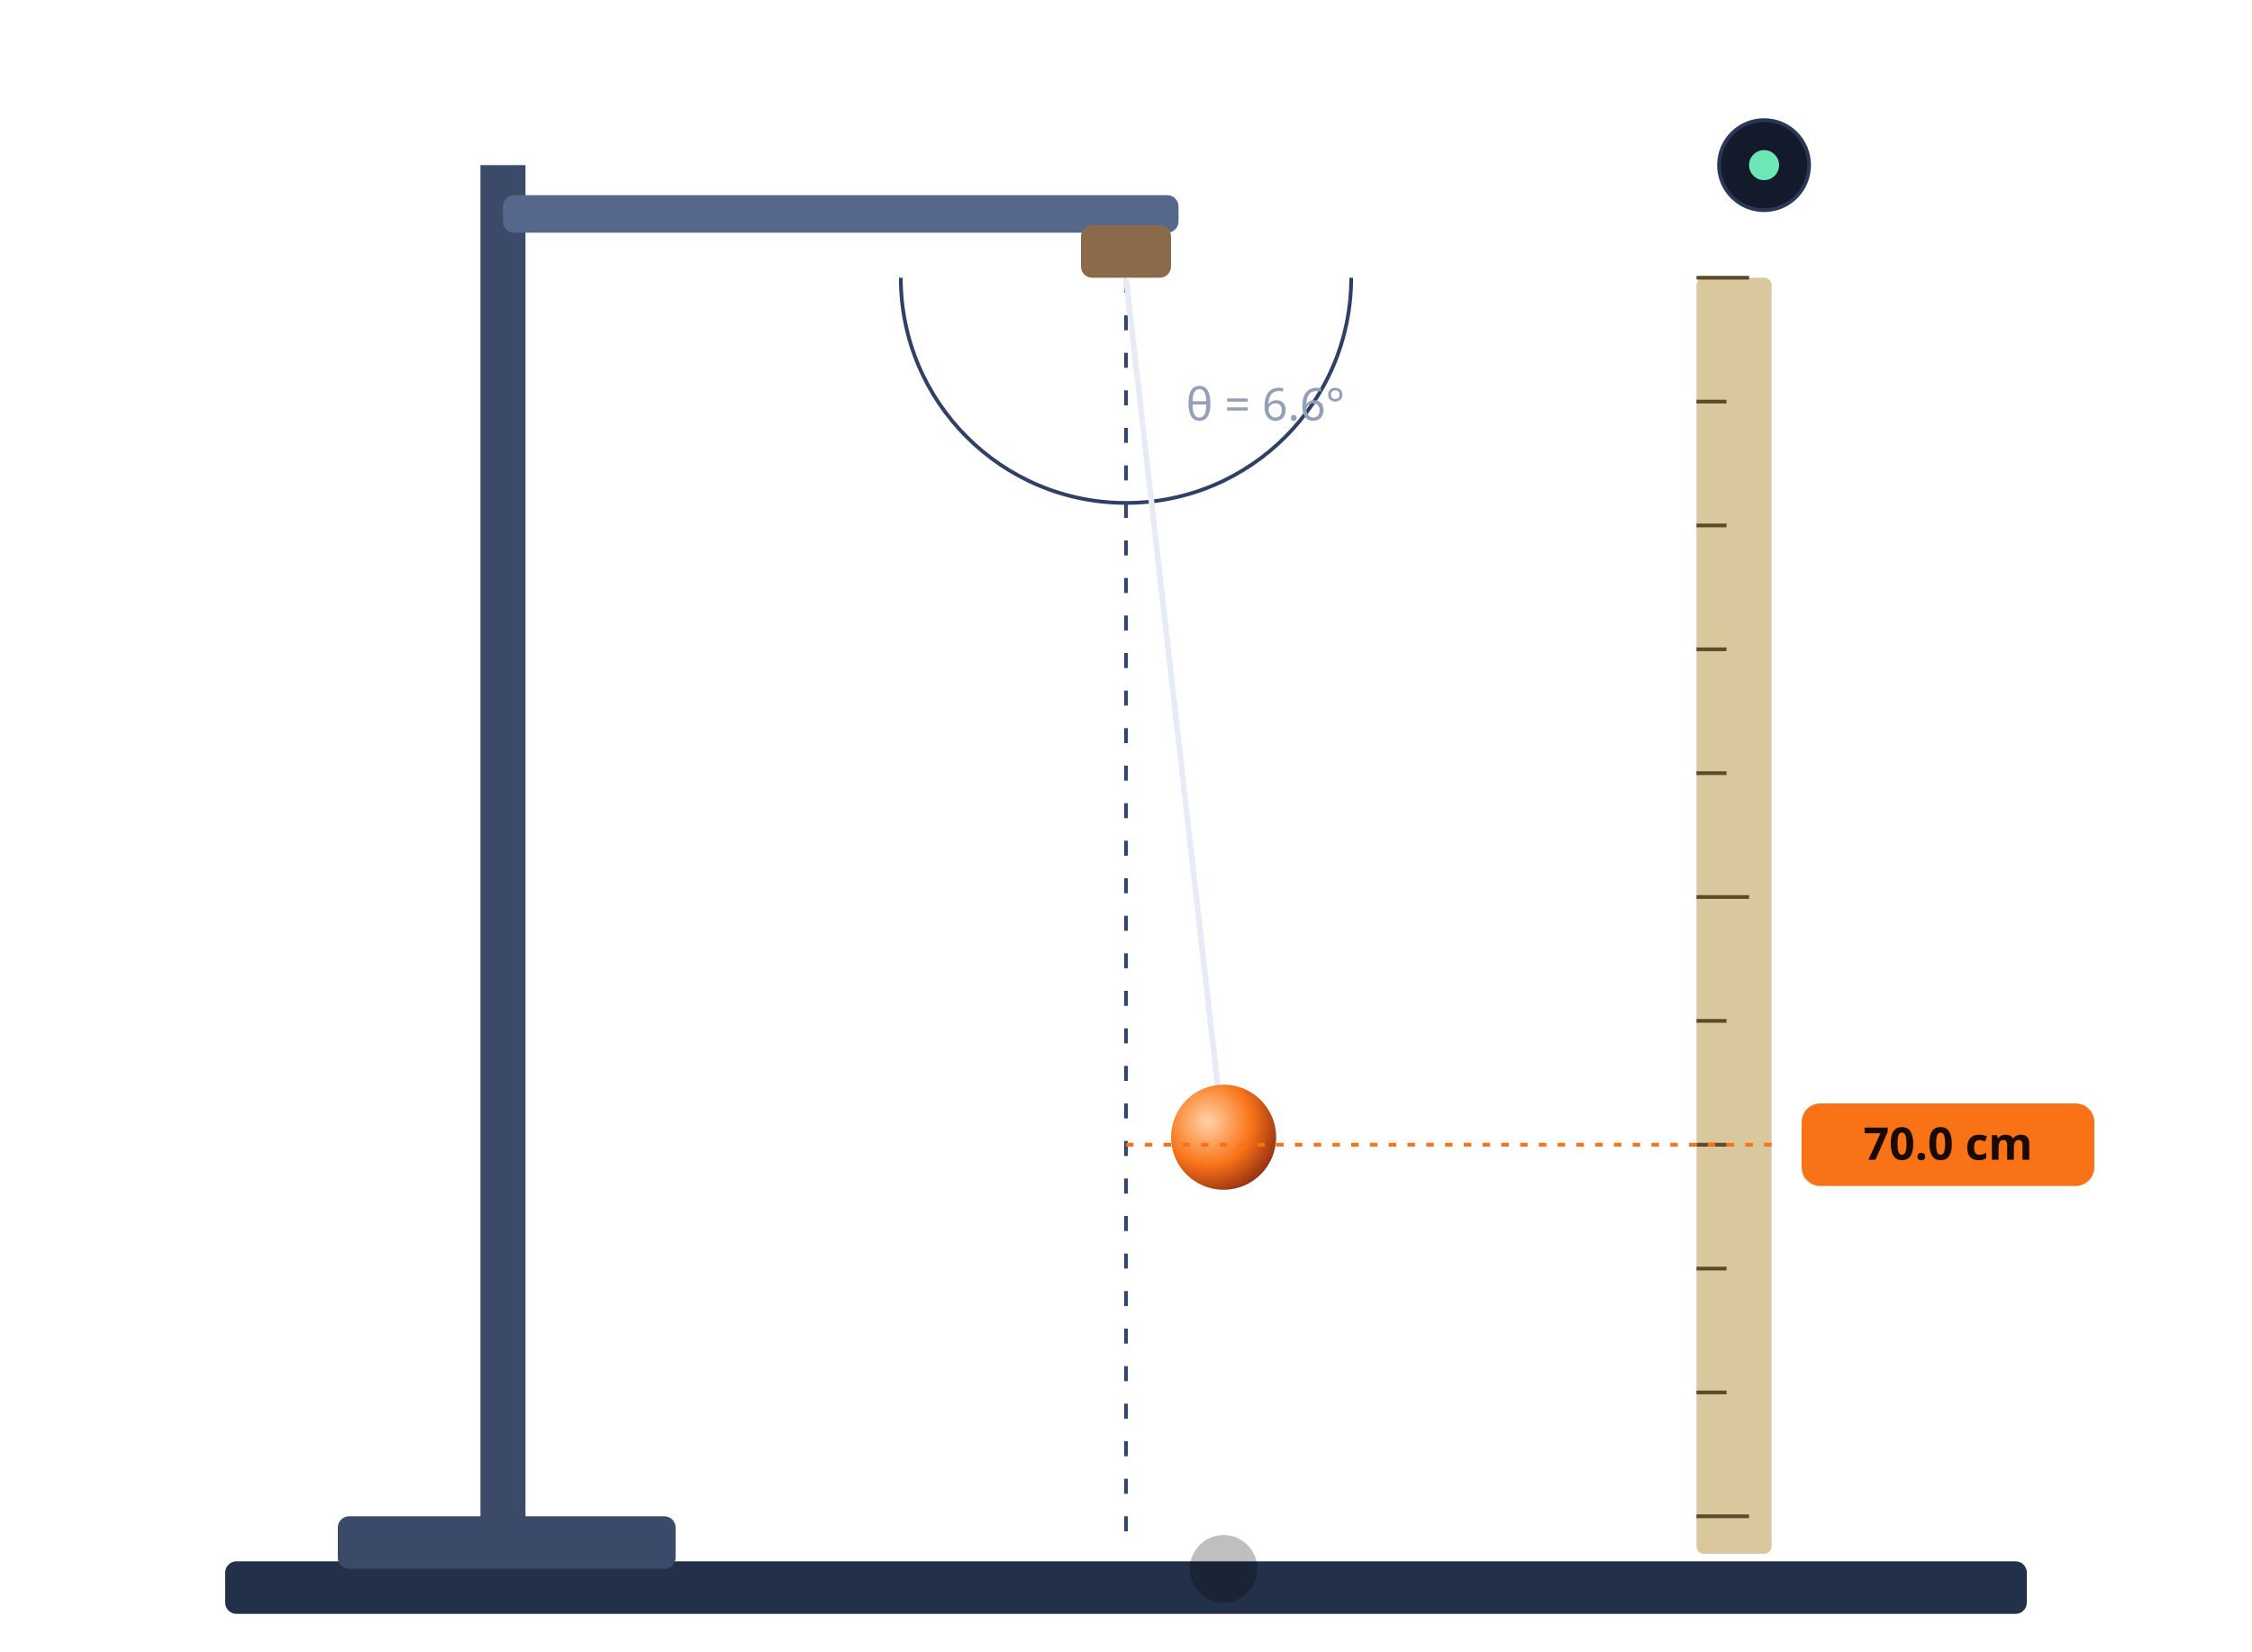
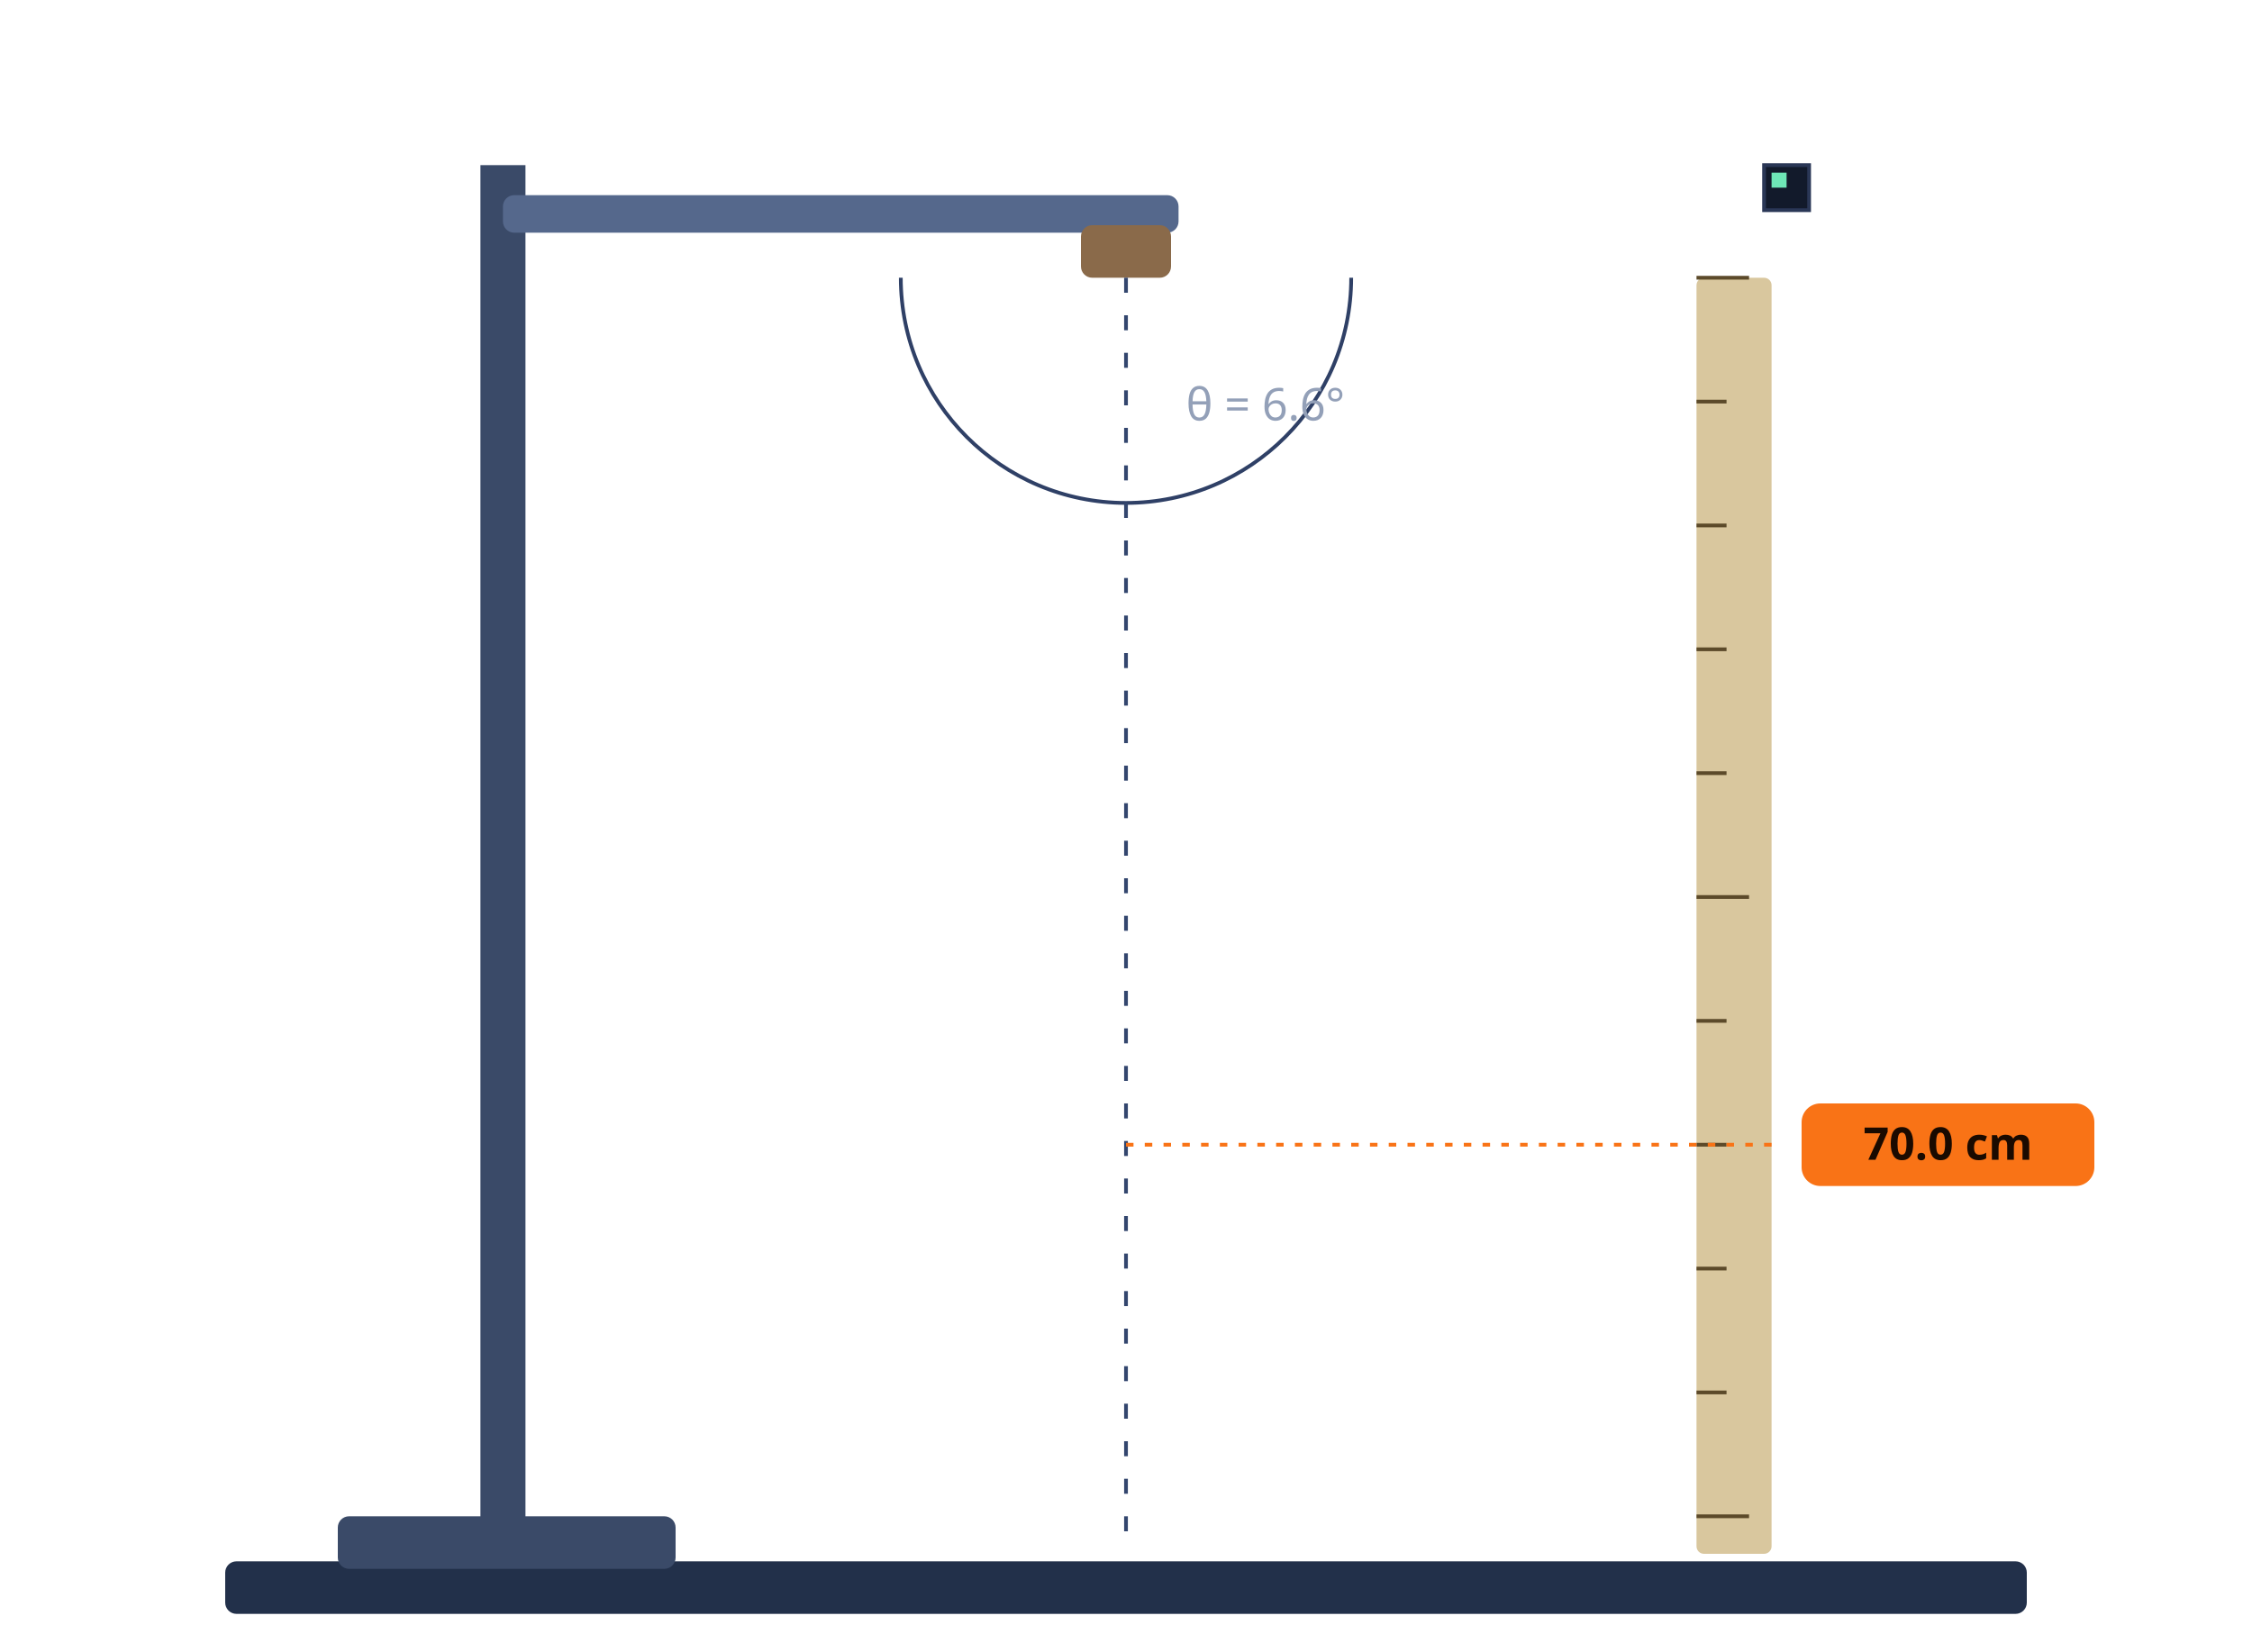
- <svg xmlns="http://www.w3.org/2000/svg" viewBox="0 0 600 440" role="img" aria-label="Pendulum of length 70 centimetres swinging from a retort stand" width="1200" height="880">
+ <svg xmlns="http://www.w3.org/2000/svg" viewBox="0 0 600 440" role="img" aria-label="Pendulum of length 70 centimetres swinging from a retort stand" width="1200" height="880" style="animation: none;">
  <defs>
    <radialGradient id="bobg" cx="35%" cy="35%" r="70%">
      <stop offset="0%" stop-color="#FFD3A8" />
      <stop offset="60%" stop-color="#F97316" />
      <stop offset="100%" stop-color="#9A3412" />
    </radialGradient>
  </defs>
  <rect x="60" y="416" width="480" height="14" rx="3" fill="#22304A" />
  <rect x="90" y="404" width="90" height="14" rx="3" fill="#3A4A68" />
  <rect x="128" y="44" width="12" height="362" fill="#3A4A68" />
  <rect x="134" y="52" width="180" height="10" rx="3" fill="#55688C" />
  <rect x="288" y="60" width="24" height="14" rx="3" fill="#8A6A4A" />
  <path d="M240 74 A60 60 0 0 0 360 74" fill="none" stroke="#2F4066" stroke-width="1" />
  <line x1="300" y1="74" x2="300" y2="414" stroke="#33466E" stroke-width="1" stroke-dasharray="4 6" />
-   <g transform-origin="300 74" style="animation: swing 1.5s ease-in-out infinite alternate;">
+   <group class="pendulum-bob" style="transform-origin: 300px 74px; animation: swing 1.5s ease-in-out infinite alternate;">
    <line x1="300" y1="74" x2="326" y2="303" stroke="#E6EBF5" stroke-width="1.5" />
    <circle cx="326" cy="418" r="9" fill="#000000" opacity="0.25" />
    <circle cx="326" cy="303" r="14" fill="url(#bobg)" />
-   </g>
+   </group>
  <text x="316" y="112" fill="#93A0B8" font-size="12" font-family="JetBrains Mono">θ = 6.6°</text>
  <rect x="452" y="74" width="20" height="340" rx="2" fill="#D9C79E" />
  <line x1="452" y1="74" x2="466" y2="74" stroke="#5C4A2A" stroke-width="1" />
  <line x1="452" y1="107" x2="460" y2="107" stroke="#5C4A2A" stroke-width="1" />
  <line x1="452" y1="140" x2="460" y2="140" stroke="#5C4A2A" stroke-width="1" />
  <line x1="452" y1="173" x2="460" y2="173" stroke="#5C4A2A" stroke-width="1" />
  <line x1="452" y1="206" x2="460" y2="206" stroke="#5C4A2A" stroke-width="1" />
  <line x1="452" y1="239" x2="466" y2="239" stroke="#5C4A2A" stroke-width="1" />
  <line x1="452" y1="272" x2="460" y2="272" stroke="#5C4A2A" stroke-width="1" />
  <line x1="452" y1="305" x2="460" y2="305" stroke="#5C4A2A" stroke-width="1" />
  <line x1="452" y1="338" x2="460" y2="338" stroke="#5C4A2A" stroke-width="1" />
  <line x1="452" y1="371" x2="460" y2="371" stroke="#5C4A2A" stroke-width="1" />
  <line x1="452" y1="404" x2="466" y2="404" stroke="#5C4A2A" stroke-width="1" />
  <line x1="300" y1="305" x2="472" y2="305" stroke="#F97316" stroke-width="1" stroke-dasharray="2 3" />
  <rect x="480" y="294" width="78" height="22" rx="5" fill="#F97316" />
  <text x="519" y="309" fill="#1A0A00" font-size="12" font-family="JetBrains Mono" text-anchor="middle" font-weight="600">70.0 cm</text>
-   <g transform="translate(470 44)">
-     <circle cx="0" cy="0" r="12" fill="#121A2B" stroke="#2A3756" />
-     <circle cx="0" cy="0" r="4" fill="#6EE7B7" />
-   </g>
+   <rect x="470" y="44" width="12" height="12" fill="#121A2B" stroke="#2A3756" />
+   <rect x="472" y="46" width="4" height="4" fill="#6EE7B7" />
</svg>
